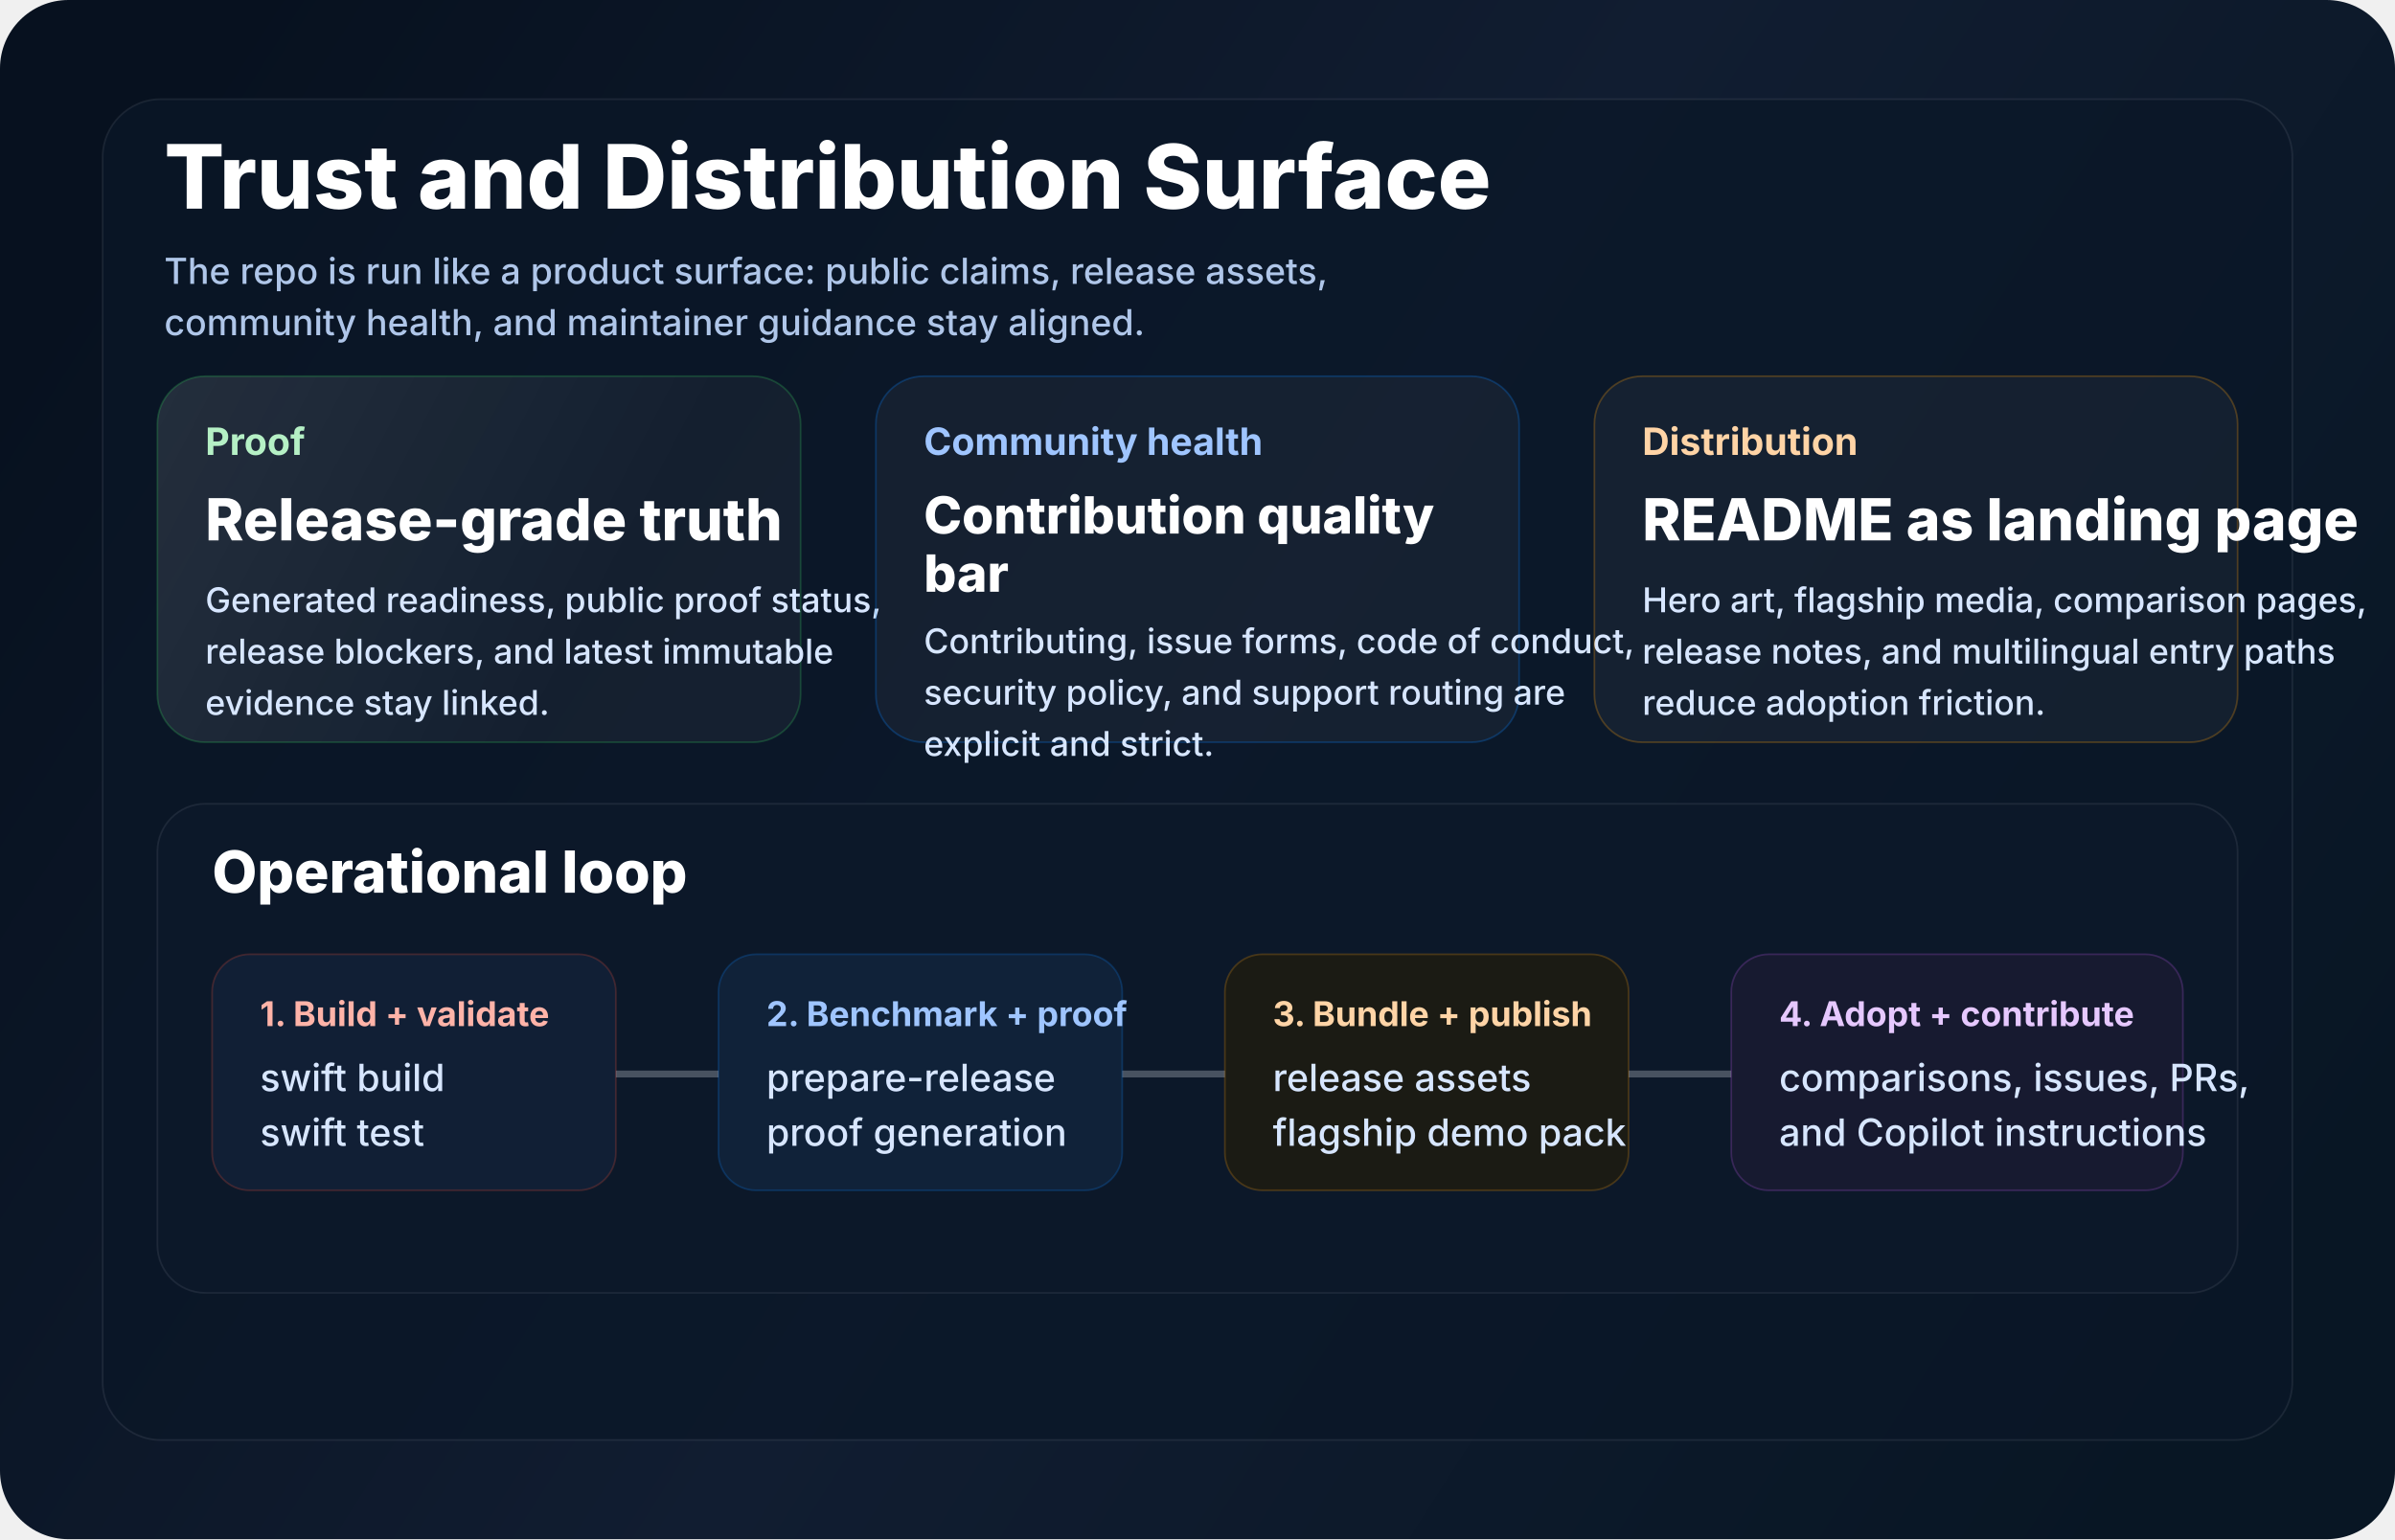
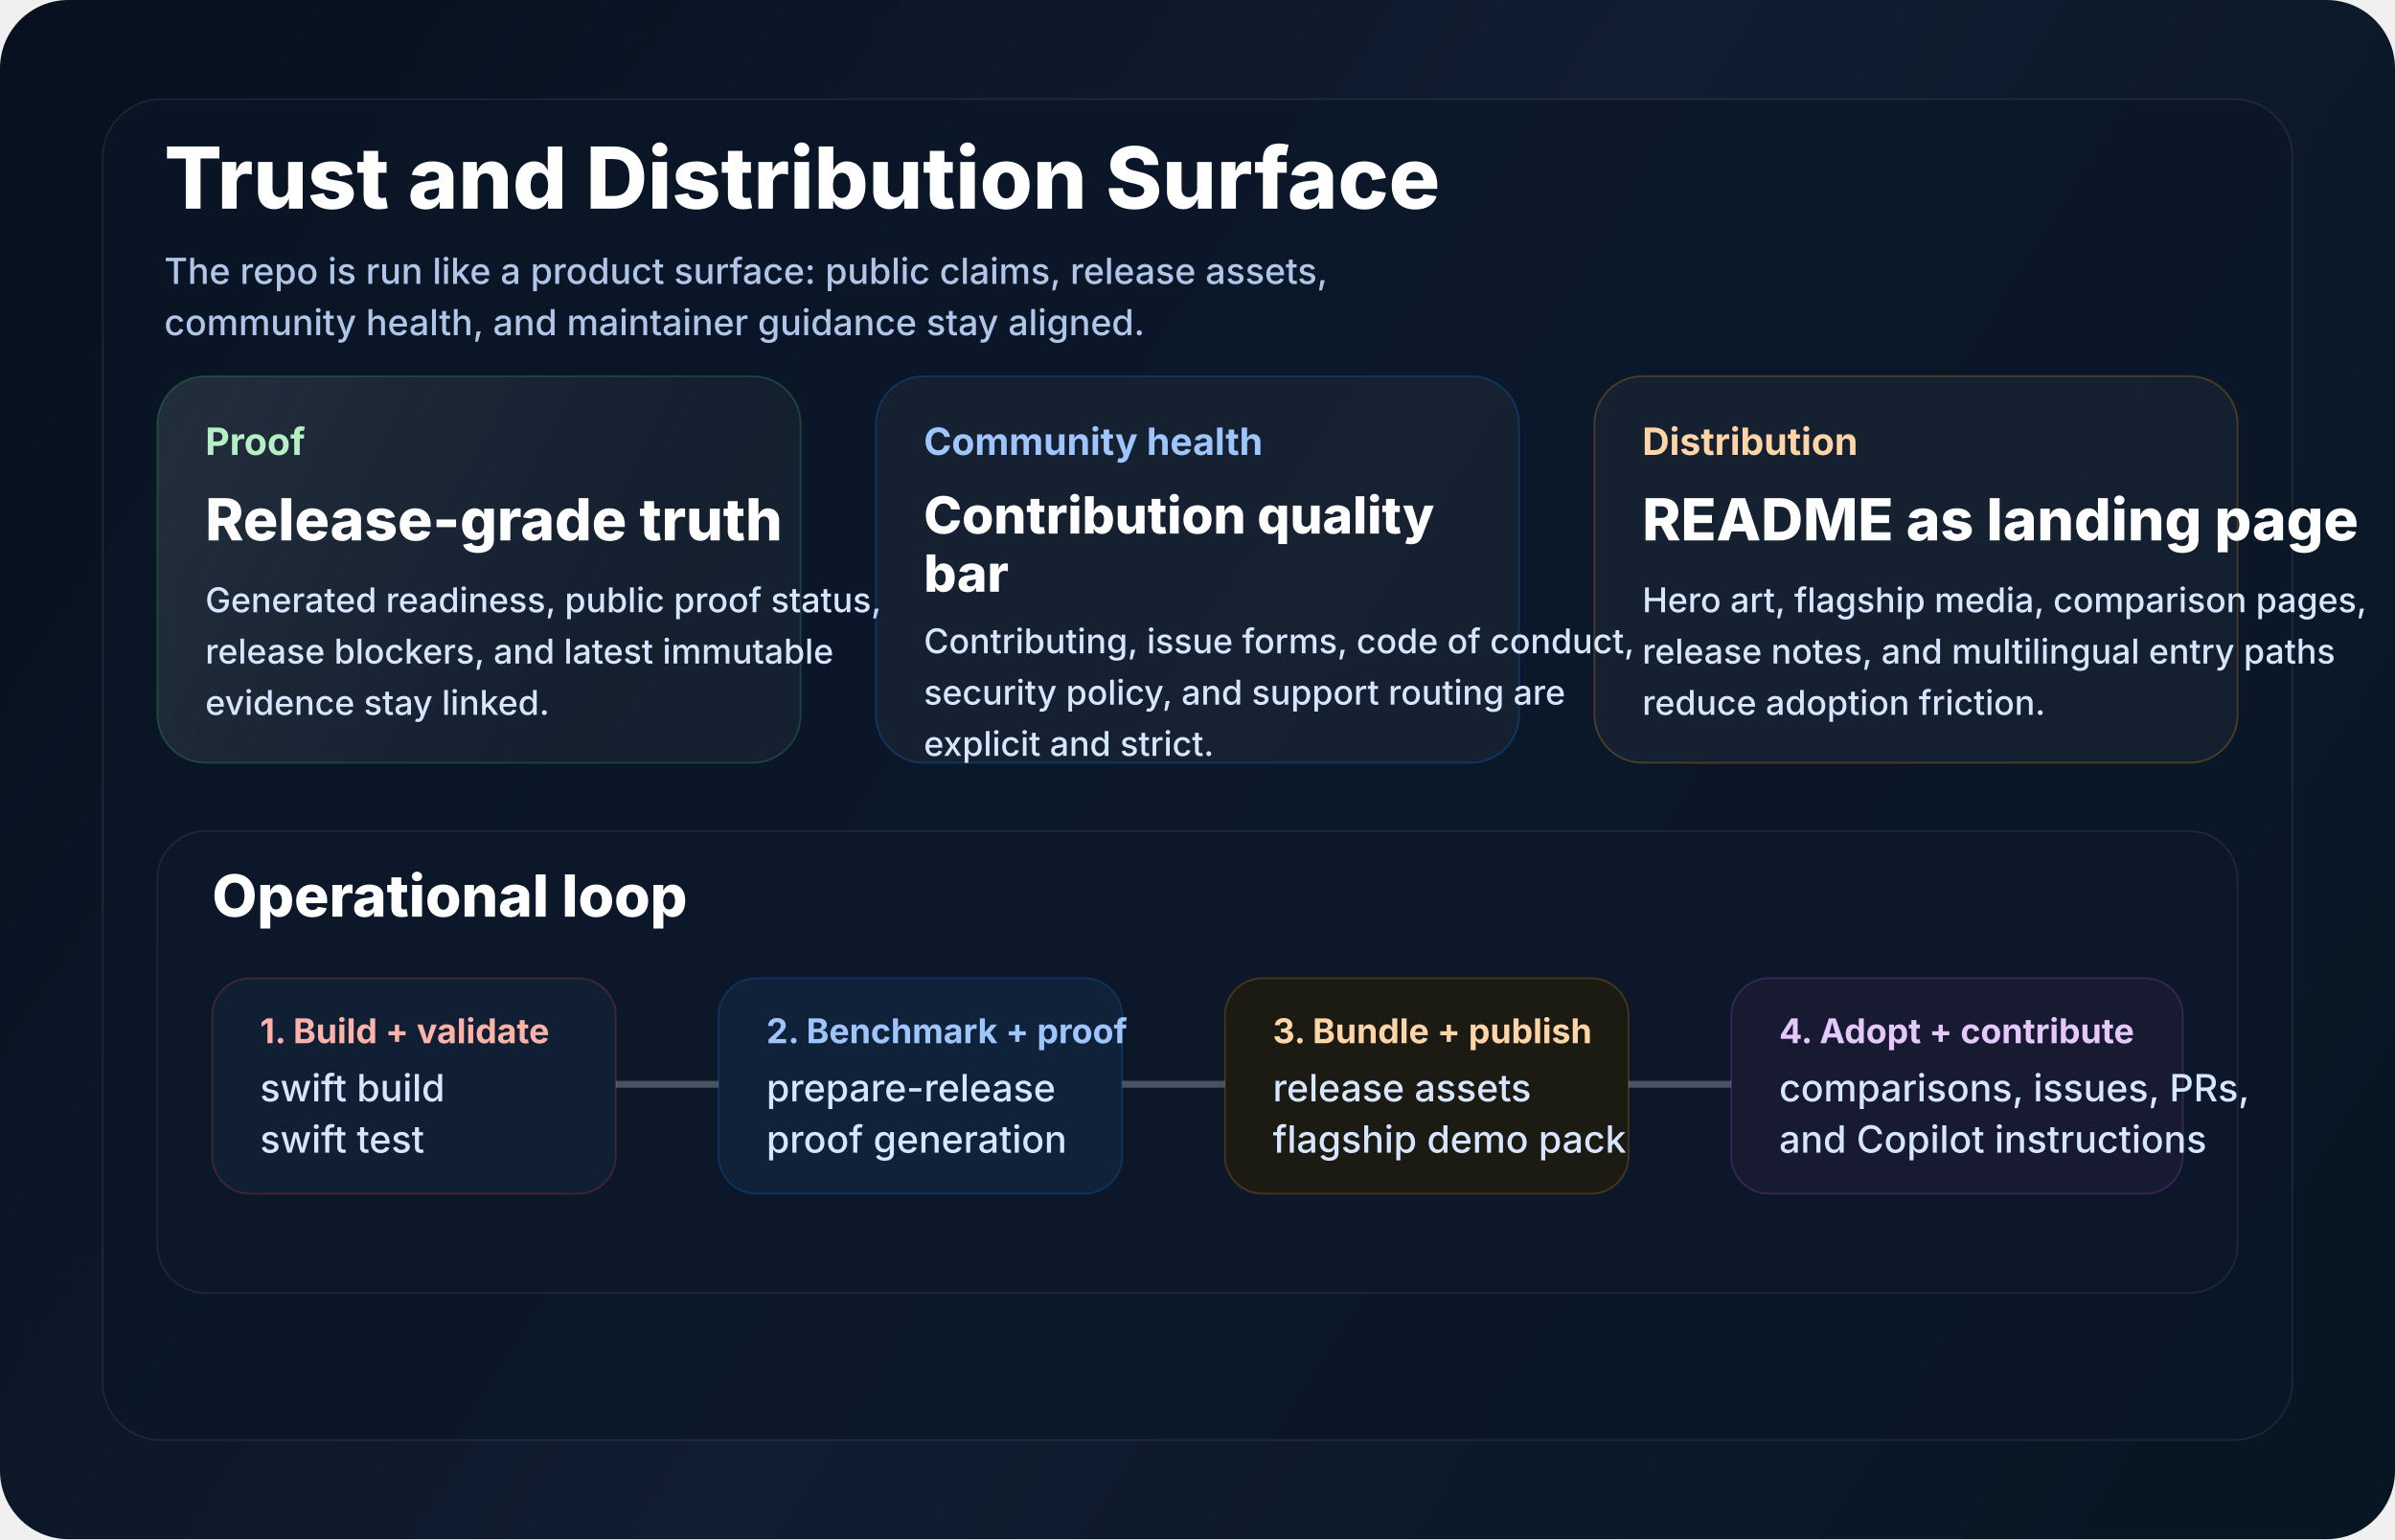
<svg xmlns="http://www.w3.org/2000/svg" width="1400" height="900" viewBox="0 0 1400 900" fill="none">
  <defs>
    <linearGradient id="bg" x1="102" y1="64" x2="1290" y2="826" gradientUnits="userSpaceOnUse">
      <stop stop-color="#07111F" />
      <stop offset="0.5" stop-color="#111D31" />
      <stop offset="1" stop-color="#081624" />
    </linearGradient>
    <linearGradient id="panel" x1="0" y1="0" x2="420" y2="220" gradientUnits="userSpaceOnUse">
      <stop stop-color="#FFFFFF" stop-opacity="0.15" />
      <stop offset="1" stop-color="#FFFFFF" stop-opacity="0.04" />
    </linearGradient>
  </defs>
  <rect width="1400" height="900" rx="40" fill="url(#bg)" />
  <rect x="60" y="58" width="1280" height="784" rx="34" fill="#0B1728" fill-opacity="0.72" stroke="#F2F7FF" stroke-opacity="0.08" />
  <g font-family="-apple-system, BlinkMacSystemFont, 'Segoe UI', sans-serif">
-     <text x="96" y="122" fill="#FFFFFF" font-size="52" font-weight="800">Trust and Distribution Surface</text>
+     <text x="96" y="122" fill="#FFFFFF" font-size="50" font-weight="800">Trust and Distribution Surface</text>
    <text x="96" y="166" fill="#AFC6E9" font-size="21" font-weight="500">The repo is run like a product surface: public claims, release assets,</text>
    <text x="96" y="196" fill="#AFC6E9" font-size="21" font-weight="500">community health, and maintainer guidance stay aligned.</text>
  </g>
  <g font-family="-apple-system, BlinkMacSystemFont, 'Segoe UI', sans-serif">
-     <rect x="92" y="220" width="376" height="214" rx="28" fill="url(#panel)" stroke="#34C759" stroke-opacity="0.26" />
+     <rect x="92" y="220" width="376" height="226" rx="28" fill="url(#panel)" stroke="#34C759" stroke-opacity="0.26" />
    <text x="120" y="266" fill="#B5F0C5" font-size="22" font-weight="700">Proof</text>
    <text x="120" y="316" fill="#FFFFFF" font-size="34" font-weight="800">Release-grade truth</text>
    <text x="120" y="358" fill="#D7E6FF" font-size="20" font-weight="500">Generated readiness, public proof status,</text>
    <text x="120" y="388" fill="#D7E6FF" font-size="20" font-weight="500">release blockers, and latest immutable</text>
    <text x="120" y="418" fill="#D7E6FF" font-size="20" font-weight="500">evidence stay linked.</text>
-     <rect x="512" y="220" width="376" height="214" rx="28" fill="url(#panel)" stroke="#0A84FF" stroke-opacity="0.26" />
+     <rect x="512" y="220" width="376" height="226" rx="28" fill="url(#panel)" stroke="#0A84FF" stroke-opacity="0.26" />
    <text x="540" y="266" fill="#9FC5FF" font-size="22" font-weight="700">Community health</text>
    <text x="540" y="312" fill="#FFFFFF" font-size="30" font-weight="800">Contribution quality</text>
    <text x="540" y="346" fill="#FFFFFF" font-size="30" font-weight="800">bar</text>
    <text x="540" y="382" fill="#D7E6FF" font-size="20" font-weight="500">Contributing, issue forms, code of conduct,</text>
    <text x="540" y="412" fill="#D7E6FF" font-size="20" font-weight="500">security policy, and support routing are</text>
    <text x="540" y="442" fill="#D7E6FF" font-size="20" font-weight="500">explicit and strict.</text>
-     <rect x="932" y="220" width="376" height="214" rx="28" fill="url(#panel)" stroke="#FF9F0A" stroke-opacity="0.26" />
+     <rect x="932" y="220" width="376" height="226" rx="28" fill="url(#panel)" stroke="#FF9F0A" stroke-opacity="0.26" />
    <text x="960" y="266" fill="#FFD4A6" font-size="22" font-weight="700">Distribution</text>
    <text x="960" y="316" fill="#FFFFFF" font-size="34" font-weight="800">README as landing page</text>
    <text x="960" y="358" fill="#D7E6FF" font-size="20" font-weight="500">Hero art, flagship media, comparison pages,</text>
    <text x="960" y="388" fill="#D7E6FF" font-size="20" font-weight="500">release notes, and multilingual entry paths</text>
    <text x="960" y="418" fill="#D7E6FF" font-size="20" font-weight="500">reduce adoption friction.</text>
-     <rect x="92" y="470" width="1216" height="286" rx="28" fill="#0C1829" stroke="#F2F7FF" stroke-opacity="0.08" />
-     <text x="124" y="522" fill="#FFFFFF" font-size="34" font-weight="800">Operational loop</text>
-     <rect x="124" y="558" width="236" height="138" rx="22" fill="#111F35" stroke="#F05138" stroke-opacity="0.22" />
-     <text x="152" y="600" fill="#FFB3A8" font-size="20" font-weight="700">1. Build + validate</text>
-     <text x="152" y="638" fill="#D7E6FF" font-size="22" font-weight="500">swift build</text>
-     <text x="152" y="670" fill="#D7E6FF" font-size="22" font-weight="500">swift test</text>
-     <rect x="420" y="558" width="236" height="138" rx="22" fill="#102239" stroke="#0A84FF" stroke-opacity="0.22" />
-     <text x="448" y="600" fill="#9FC5FF" font-size="20" font-weight="700">2. Benchmark + proof</text>
-     <text x="448" y="638" fill="#D7E6FF" font-size="22" font-weight="500">prepare-release</text>
-     <text x="448" y="670" fill="#D7E6FF" font-size="22" font-weight="500">proof generation</text>
-     <rect x="716" y="558" width="236" height="138" rx="22" fill="#1B1B14" stroke="#FF9F0A" stroke-opacity="0.22" />
-     <text x="744" y="600" fill="#FFD4A6" font-size="20" font-weight="700">3. Bundle + publish</text>
-     <text x="744" y="638" fill="#D7E6FF" font-size="22" font-weight="500">release assets</text>
-     <text x="744" y="670" fill="#D7E6FF" font-size="22" font-weight="500">flagship demo pack</text>
-     <rect x="1012" y="558" width="264" height="138" rx="22" fill="#171A30" stroke="#BF5AF2" stroke-opacity="0.22" />
-     <text x="1040" y="600" fill="#E6C8FF" font-size="20" font-weight="700">4. Adopt + contribute</text>
-     <text x="1040" y="638" fill="#D7E6FF" font-size="22" font-weight="500">comparisons, issues, PRs,</text>
-     <text x="1040" y="670" fill="#D7E6FF" font-size="22" font-weight="500">and Copilot instructions</text>
+     <rect x="92" y="486" width="1216" height="270" rx="28" fill="#0C1829" stroke="#F2F7FF" stroke-opacity="0.08" />
+     <text x="124" y="536" fill="#FFFFFF" font-size="34" font-weight="800">Operational loop</text>
+     <rect x="124" y="572" width="236" height="126" rx="22" fill="#111F35" stroke="#F05138" stroke-opacity="0.22" />
+     <text x="152" y="610" fill="#FFB3A8" font-size="20" font-weight="700">1. Build + validate</text>
+     <text x="152" y="644" fill="#D7E6FF" font-size="22" font-weight="500">swift build</text>
+     <text x="152" y="674" fill="#D7E6FF" font-size="22" font-weight="500">swift test</text>
+     <rect x="420" y="572" width="236" height="126" rx="22" fill="#102239" stroke="#0A84FF" stroke-opacity="0.22" />
+     <text x="448" y="610" fill="#9FC5FF" font-size="20" font-weight="700">2. Benchmark + proof</text>
+     <text x="448" y="644" fill="#D7E6FF" font-size="22" font-weight="500">prepare-release</text>
+     <text x="448" y="674" fill="#D7E6FF" font-size="22" font-weight="500">proof generation</text>
+     <rect x="716" y="572" width="236" height="126" rx="22" fill="#1B1B14" stroke="#FF9F0A" stroke-opacity="0.22" />
+     <text x="744" y="610" fill="#FFD4A6" font-size="20" font-weight="700">3. Bundle + publish</text>
+     <text x="744" y="644" fill="#D7E6FF" font-size="22" font-weight="500">release assets</text>
+     <text x="744" y="674" fill="#D7E6FF" font-size="22" font-weight="500">flagship demo pack</text>
+     <rect x="1012" y="572" width="264" height="126" rx="22" fill="#171A30" stroke="#BF5AF2" stroke-opacity="0.22" />
+     <text x="1040" y="610" fill="#E6C8FF" font-size="20" font-weight="700">4. Adopt + contribute</text>
+     <text x="1040" y="644" fill="#D7E6FF" font-size="22" font-weight="500">comparisons, issues, PRs,</text>
+     <text x="1040" y="674" fill="#D7E6FF" font-size="22" font-weight="500">and Copilot instructions</text>
  </g>
-   <path d="M360 628H420" stroke="#F2F7FF" stroke-opacity="0.26" stroke-width="4" />
-   <path d="M656 628H716" stroke="#F2F7FF" stroke-opacity="0.26" stroke-width="4" />
-   <path d="M952 628H1012" stroke="#F2F7FF" stroke-opacity="0.26" stroke-width="4" />
+   <path d="M360 634H420" stroke="#F2F7FF" stroke-opacity="0.26" stroke-width="4" />
+   <path d="M656 634H716" stroke="#F2F7FF" stroke-opacity="0.26" stroke-width="4" />
+   <path d="M952 634H1012" stroke="#F2F7FF" stroke-opacity="0.26" stroke-width="4" />
</svg>
